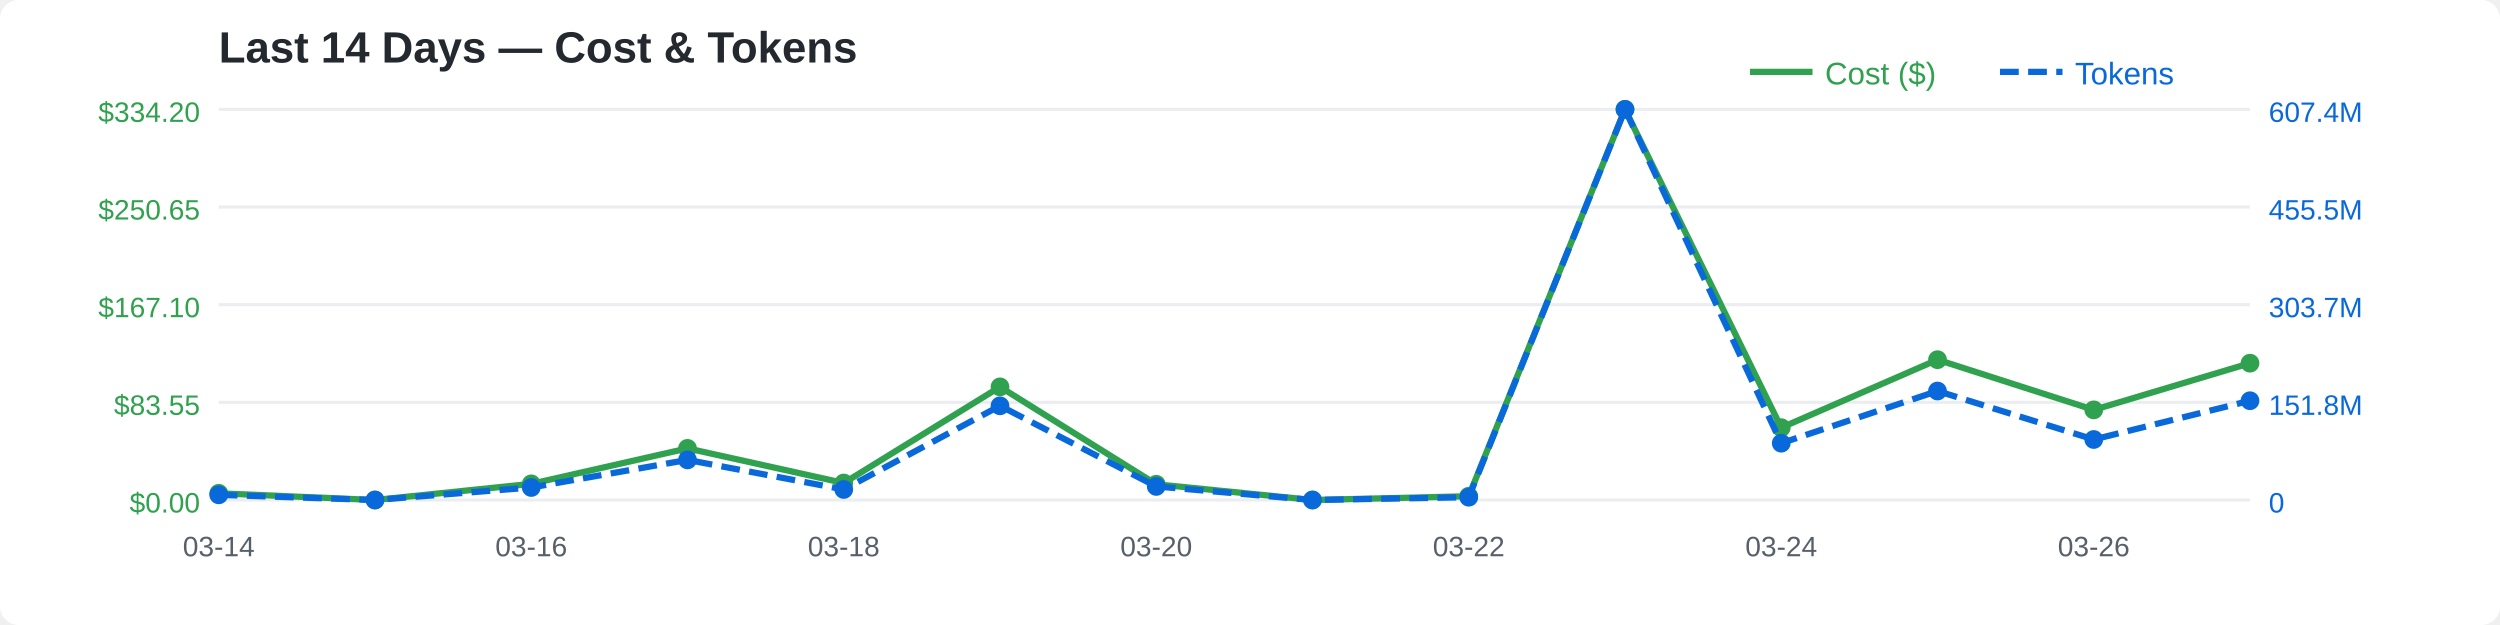
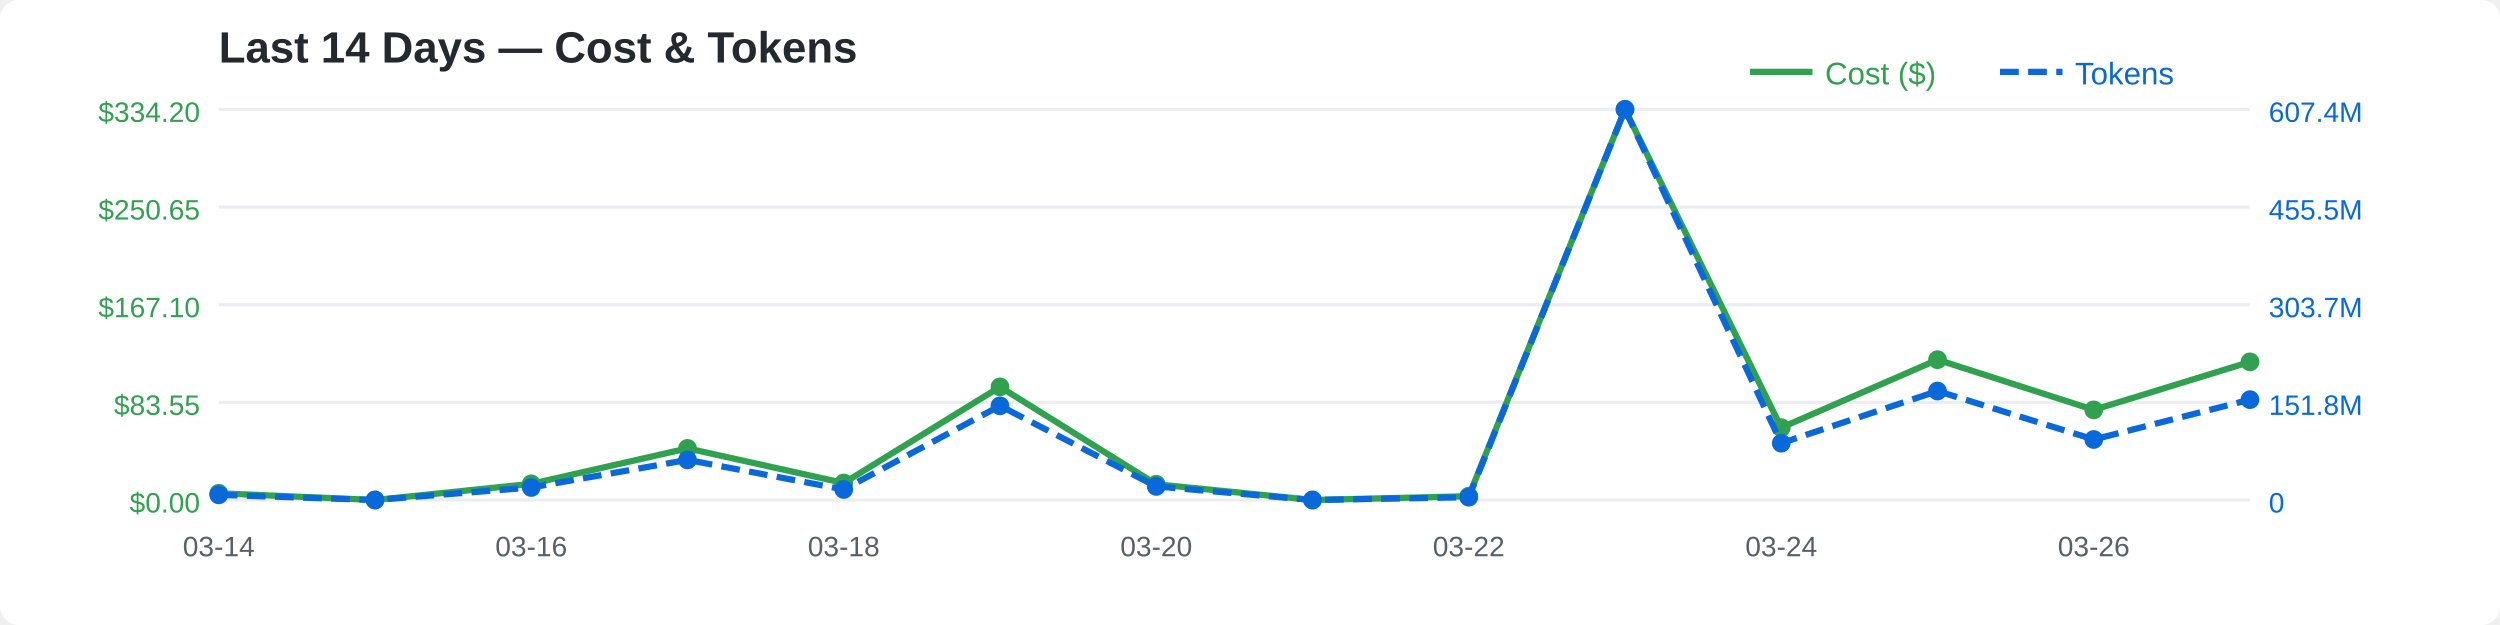
<svg xmlns="http://www.w3.org/2000/svg" width="800" height="200" viewBox="0 0 800 200">
  <rect width="800" height="200" fill="#ffffff" rx="6" />
  <text x="70" y="20" font-family="Arial, sans-serif" font-size="14" fill="#24292f" font-weight="bold">Last 14 Days — Cost &amp; Tokens</text>
  <line x1="70" y1="35.0" x2="720" y2="35.0" stroke="#ebedf0" stroke-width="1" />
  <line x1="70" y1="66.25" x2="720" y2="66.25" stroke="#ebedf0" stroke-width="1" />
  <line x1="70" y1="97.5" x2="720" y2="97.5" stroke="#ebedf0" stroke-width="1" />
  <line x1="70" y1="128.75" x2="720" y2="128.75" stroke="#ebedf0" stroke-width="1" />
  <line x1="70" y1="160.0" x2="720" y2="160.0" stroke="#ebedf0" stroke-width="1" />
  <text x="70.0" y="178" font-family="Arial, sans-serif" font-size="9" fill="#57606a" text-anchor="middle">03-14</text>
  <text x="170.0" y="178" font-family="Arial, sans-serif" font-size="9" fill="#57606a" text-anchor="middle">03-16</text>
  <text x="270.0" y="178" font-family="Arial, sans-serif" font-size="9" fill="#57606a" text-anchor="middle">03-18</text>
  <text x="370.0" y="178" font-family="Arial, sans-serif" font-size="9" fill="#57606a" text-anchor="middle">03-20</text>
  <text x="470.0" y="178" font-family="Arial, sans-serif" font-size="9" fill="#57606a" text-anchor="middle">03-22</text>
  <text x="570.0" y="178" font-family="Arial, sans-serif" font-size="9" fill="#57606a" text-anchor="middle">03-24</text>
  <text x="670.0" y="178" font-family="Arial, sans-serif" font-size="9" fill="#57606a" text-anchor="middle">03-26</text>
  <text x="64" y="39.0" font-family="Arial, sans-serif" font-size="9" fill="#30a14e" text-anchor="end">$334.20</text>
  <text x="64" y="70.25" font-family="Arial, sans-serif" font-size="9" fill="#30a14e" text-anchor="end">$250.65</text>
  <text x="64" y="101.5" font-family="Arial, sans-serif" font-size="9" fill="#30a14e" text-anchor="end">$167.10</text>
  <text x="64" y="132.75" font-family="Arial, sans-serif" font-size="9" fill="#30a14e" text-anchor="end">$83.55</text>
  <text x="64" y="164.0" font-family="Arial, sans-serif" font-size="9" fill="#30a14e" text-anchor="end">$0.00</text>
  <text x="726" y="39.0" font-family="Arial, sans-serif" font-size="9" fill="#0969da">607.4M</text>
  <text x="726" y="70.25" font-family="Arial, sans-serif" font-size="9" fill="#0969da">455.5M</text>
  <text x="726" y="101.5" font-family="Arial, sans-serif" font-size="9" fill="#0969da">303.7M</text>
  <text x="726" y="132.75" font-family="Arial, sans-serif" font-size="9" fill="#0969da">151.8M</text>
  <text x="726" y="164.0" font-family="Arial, sans-serif" font-size="9" fill="#0969da">0</text>
-   <polyline points="70.0,157.86 120.0,160.0 170.0,154.827 220.0,143.482 270.0,154.568 320.0,123.802 370.0,154.966 420.0,160.0 470.0,158.795 520.0,35.0 570.0,136.859 620.0,115.101 670.0,131.16 720.0,116.218" fill="none" stroke="#30a14e" stroke-width="2" />
+   <polyline points="70.0,157.86 120.0,160.0 170.0,154.827 220.0,143.482 270.0,154.568 320.0,123.802 370.0,154.966 420.0,160.0 470.0,158.795 520.0,35.0 570.0,136.859 620.0,115.101 670.0,131.16 720.0,115.797" fill="none" stroke="#30a14e" stroke-width="2" />
  <circle cx="70.0" cy="157.86" r="3" fill="#30a14e">
    </circle>
  <circle cx="120.0" cy="160.0" r="3" fill="#30a14e">
    </circle>
  <circle cx="170.0" cy="154.827" r="3" fill="#30a14e">
    </circle>
  <circle cx="220.0" cy="143.482" r="3" fill="#30a14e">
    </circle>
  <circle cx="270.0" cy="154.568" r="3" fill="#30a14e">
    </circle>
  <circle cx="320.0" cy="123.802" r="3" fill="#30a14e">
    </circle>
  <circle cx="370.0" cy="154.966" r="3" fill="#30a14e">
    </circle>
  <circle cx="420.0" cy="160.0" r="3" fill="#30a14e">
    </circle>
  <circle cx="470.0" cy="158.795" r="3" fill="#30a14e">
    </circle>
  <circle cx="520.0" cy="35.0" r="3" fill="#30a14e">
    </circle>
  <circle cx="570.0" cy="136.859" r="3" fill="#30a14e">
    </circle>
  <circle cx="620.0" cy="115.101" r="3" fill="#30a14e">
    </circle>
  <circle cx="670.0" cy="131.16" r="3" fill="#30a14e">
    </circle>
-   <circle cx="720.0" cy="116.218" r="3" fill="#30a14e">
+   <circle cx="720.0" cy="115.797" r="3" fill="#30a14e">
    </circle>
-   <polyline points="70.0,158.348 120.0,160.0 170.0,155.999 220.0,147.169 270.0,156.63 320.0,129.859 370.0,155.662 420.0,160.0 470.0,159.105 520.0,35.0 570.0,141.82 620.0,125.128 670.0,140.638 720.0,128.234" fill="none" stroke="#0969da" stroke-width="2" stroke-dasharray="6,3" />
+   <polyline points="70.0,158.348 120.0,160.0 170.0,155.999 220.0,147.169 270.0,156.63 320.0,129.859 370.0,155.662 420.0,160.0 470.0,159.105 520.0,35.0 570.0,141.82 620.0,125.128 670.0,140.638 720.0,127.885" fill="none" stroke="#0969da" stroke-width="2" stroke-dasharray="6,3" />
  <circle cx="70.0" cy="158.348" r="3" fill="#0969da">
    </circle>
  <circle cx="120.0" cy="160.0" r="3" fill="#0969da">
    </circle>
  <circle cx="170.0" cy="155.999" r="3" fill="#0969da">
    </circle>
  <circle cx="220.0" cy="147.169" r="3" fill="#0969da">
    </circle>
  <circle cx="270.0" cy="156.63" r="3" fill="#0969da">
    </circle>
  <circle cx="320.0" cy="129.859" r="3" fill="#0969da">
    </circle>
  <circle cx="370.0" cy="155.662" r="3" fill="#0969da">
    </circle>
  <circle cx="420.0" cy="160.0" r="3" fill="#0969da">
    </circle>
  <circle cx="470.0" cy="159.105" r="3" fill="#0969da">
    </circle>
  <circle cx="520.0" cy="35.0" r="3" fill="#0969da">
    </circle>
  <circle cx="570.0" cy="141.82" r="3" fill="#0969da">
    </circle>
  <circle cx="620.0" cy="125.128" r="3" fill="#0969da">
    </circle>
  <circle cx="670.0" cy="140.638" r="3" fill="#0969da">
    </circle>
-   <circle cx="720.0" cy="128.234" r="3" fill="#0969da">
+   <circle cx="720.0" cy="127.885" r="3" fill="#0969da">
    </circle>
  <line x1="560" y1="23" x2="580" y2="23" stroke="#30a14e" stroke-width="2" />
  <text x="584" y="27" font-family="Arial, sans-serif" font-size="10" fill="#30a14e">Cost ($)</text>
  <line x1="640" y1="23" x2="660" y2="23" stroke="#0969da" stroke-width="2" stroke-dasharray="6,3" />
  <text x="664" y="27" font-family="Arial, sans-serif" font-size="10" fill="#0969da">Tokens</text>
</svg>
